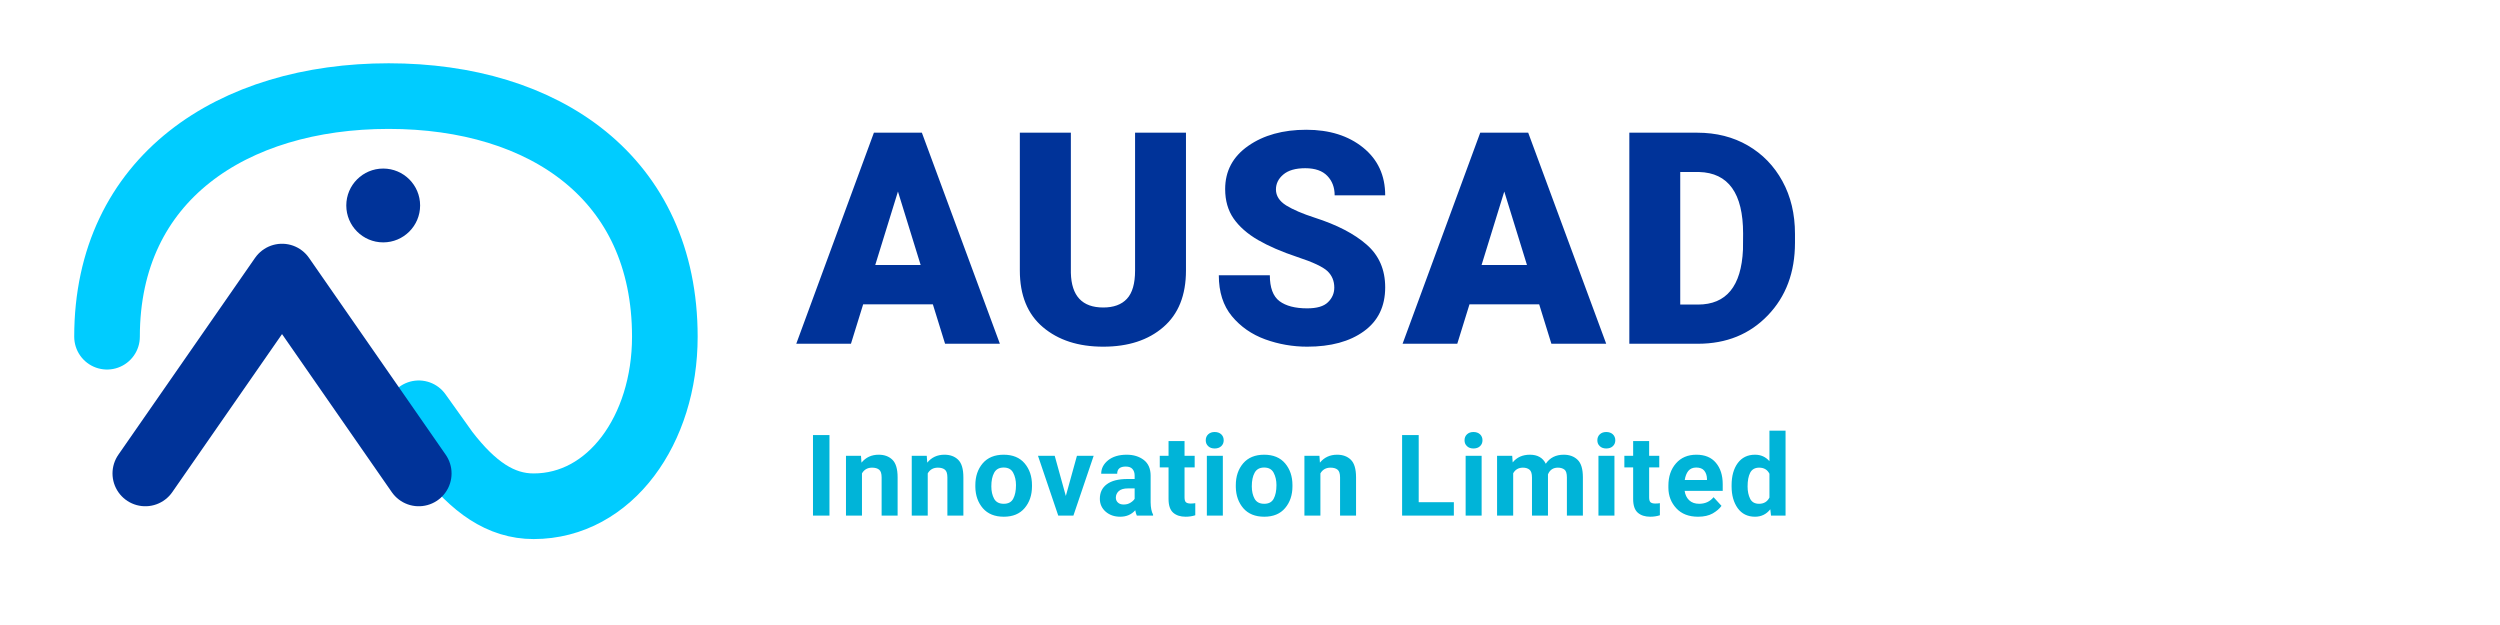
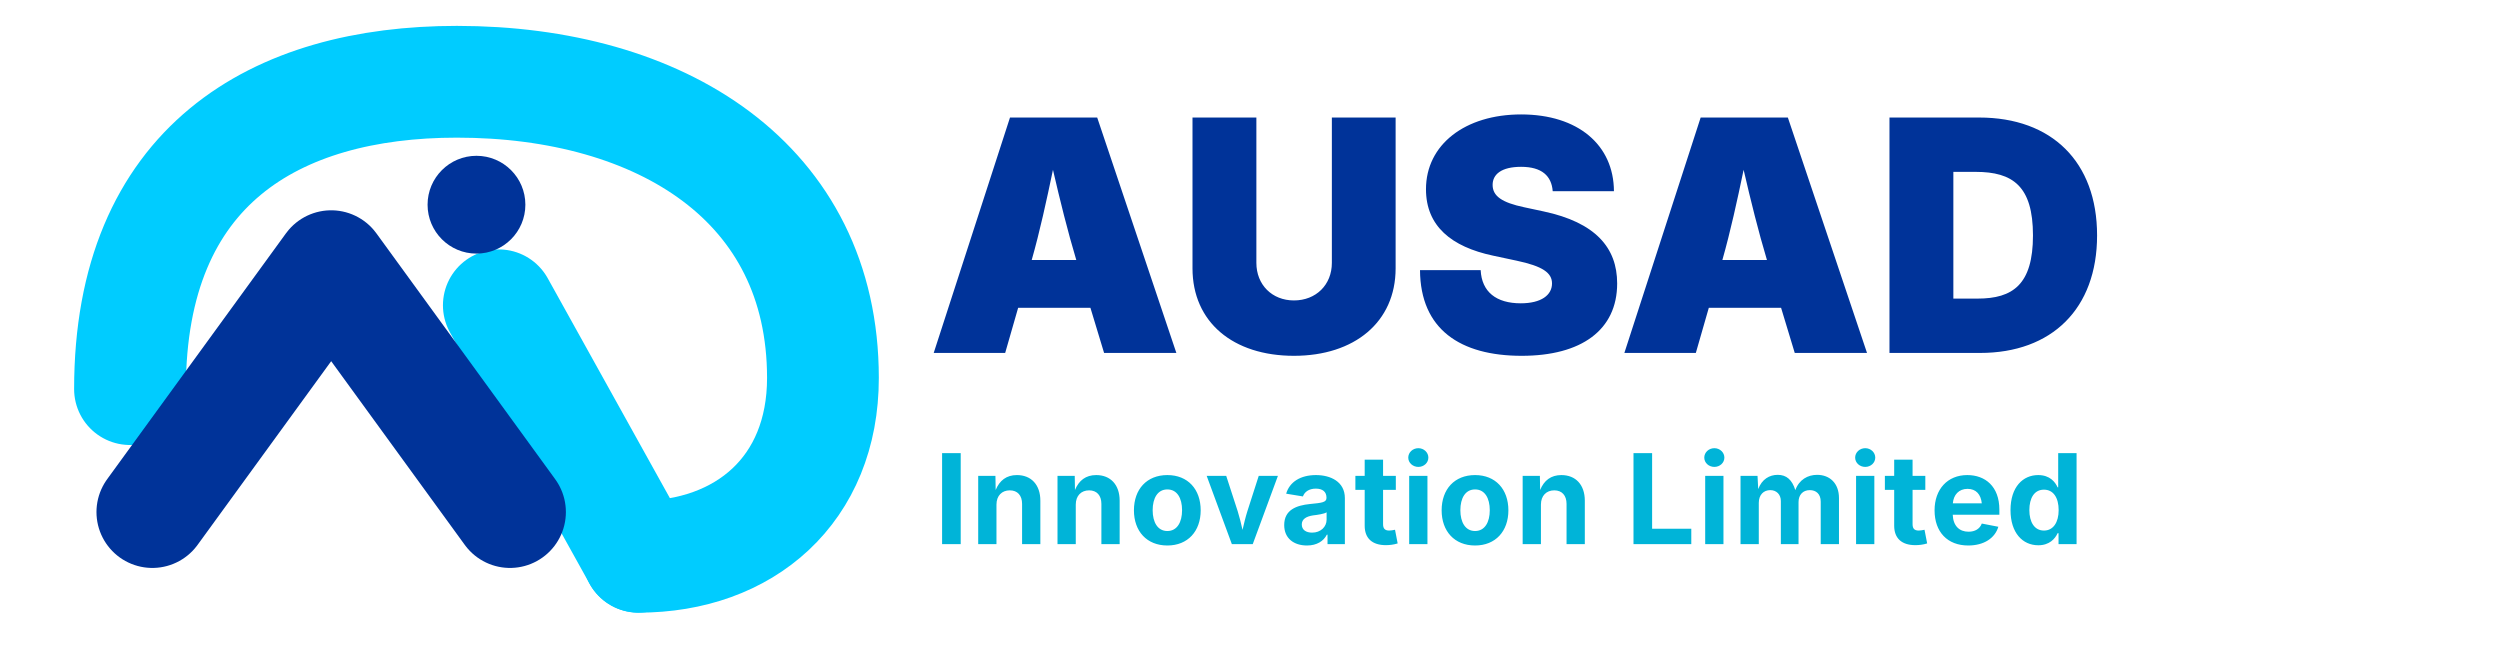
- <svg xmlns="http://www.w3.org/2000/svg" viewBox="0 0 320 80" width="640" height="160">
-   <g transform="translate(6, 6) scale(0.35)">
-     <path d="M 22,106 C 22,48 68,18 125,18 C 182,18 226,48 226,106 C 226,140 206,168 178,168 C 166,168 156,161 146,148 L 136,134" fill="none" stroke="#00CCFF" stroke-width="24" stroke-linecap="round" stroke-linejoin="round" />
-     <path d="M 36,156 L 86,84 L 136,156" fill="none" stroke="#003399" stroke-width="24" stroke-linecap="round" stroke-linejoin="round" />
-     <circle cx="123" cy="58" r="13.5" fill="#003399" />
+ <svg xmlns="http://www.w3.org/2000/svg" viewBox="0 0 340 90" width="680" height="180">
+   <g transform="translate(4, 2) scale(0.38)">
+     <path d="M 36,134 C 36,54 88,24 153,24 C 226,24 284,60 284,130 C 284,170 256,194 218,194" fill="none" stroke="#00CCFF" stroke-width="40" stroke-linecap="round" />
+     <line x1="168" y1="104" x2="218" y2="194" stroke="#00CCFF" stroke-width="40" stroke-linecap="round" />
+     <path d="M 44,178 L 108,90 L 172,178" fill="none" stroke="#003399" stroke-width="40" stroke-linecap="round" stroke-linejoin="round" />
+     <circle cx="160" cy="68" r="17.5" fill="#003399" />
  </g>
-   <text x="102" y="44" font-family="'DM Sans', -apple-system, BlinkMacSystemFont, 'Segoe UI', Roboto, sans-serif" font-size="38" font-weight="900" letter-spacing="1" fill="#003399">AUSAD</text>
-   <text x="103" y="66" font-family="'DM Sans', -apple-system, BlinkMacSystemFont, 'Segoe UI', Roboto, sans-serif" font-size="14.5" font-weight="600" letter-spacing="0.3" fill="#00B4D8">Innovation Limited</text>
+   <text x="126" y="48" font-family="'DM Sans', 'Montserrat', -apple-system, BlinkMacSystemFont, 'Segoe UI', sans-serif" font-size="44" font-weight="900" letter-spacing="0" fill="#003399">AUSAD</text>
+   <text x="127" y="74" font-family="'DM Sans', -apple-system, BlinkMacSystemFont, 'Segoe UI', sans-serif" font-size="17" font-weight="700" letter-spacing="0.2" fill="#00B4D8">Innovation Limited</text>
</svg>
